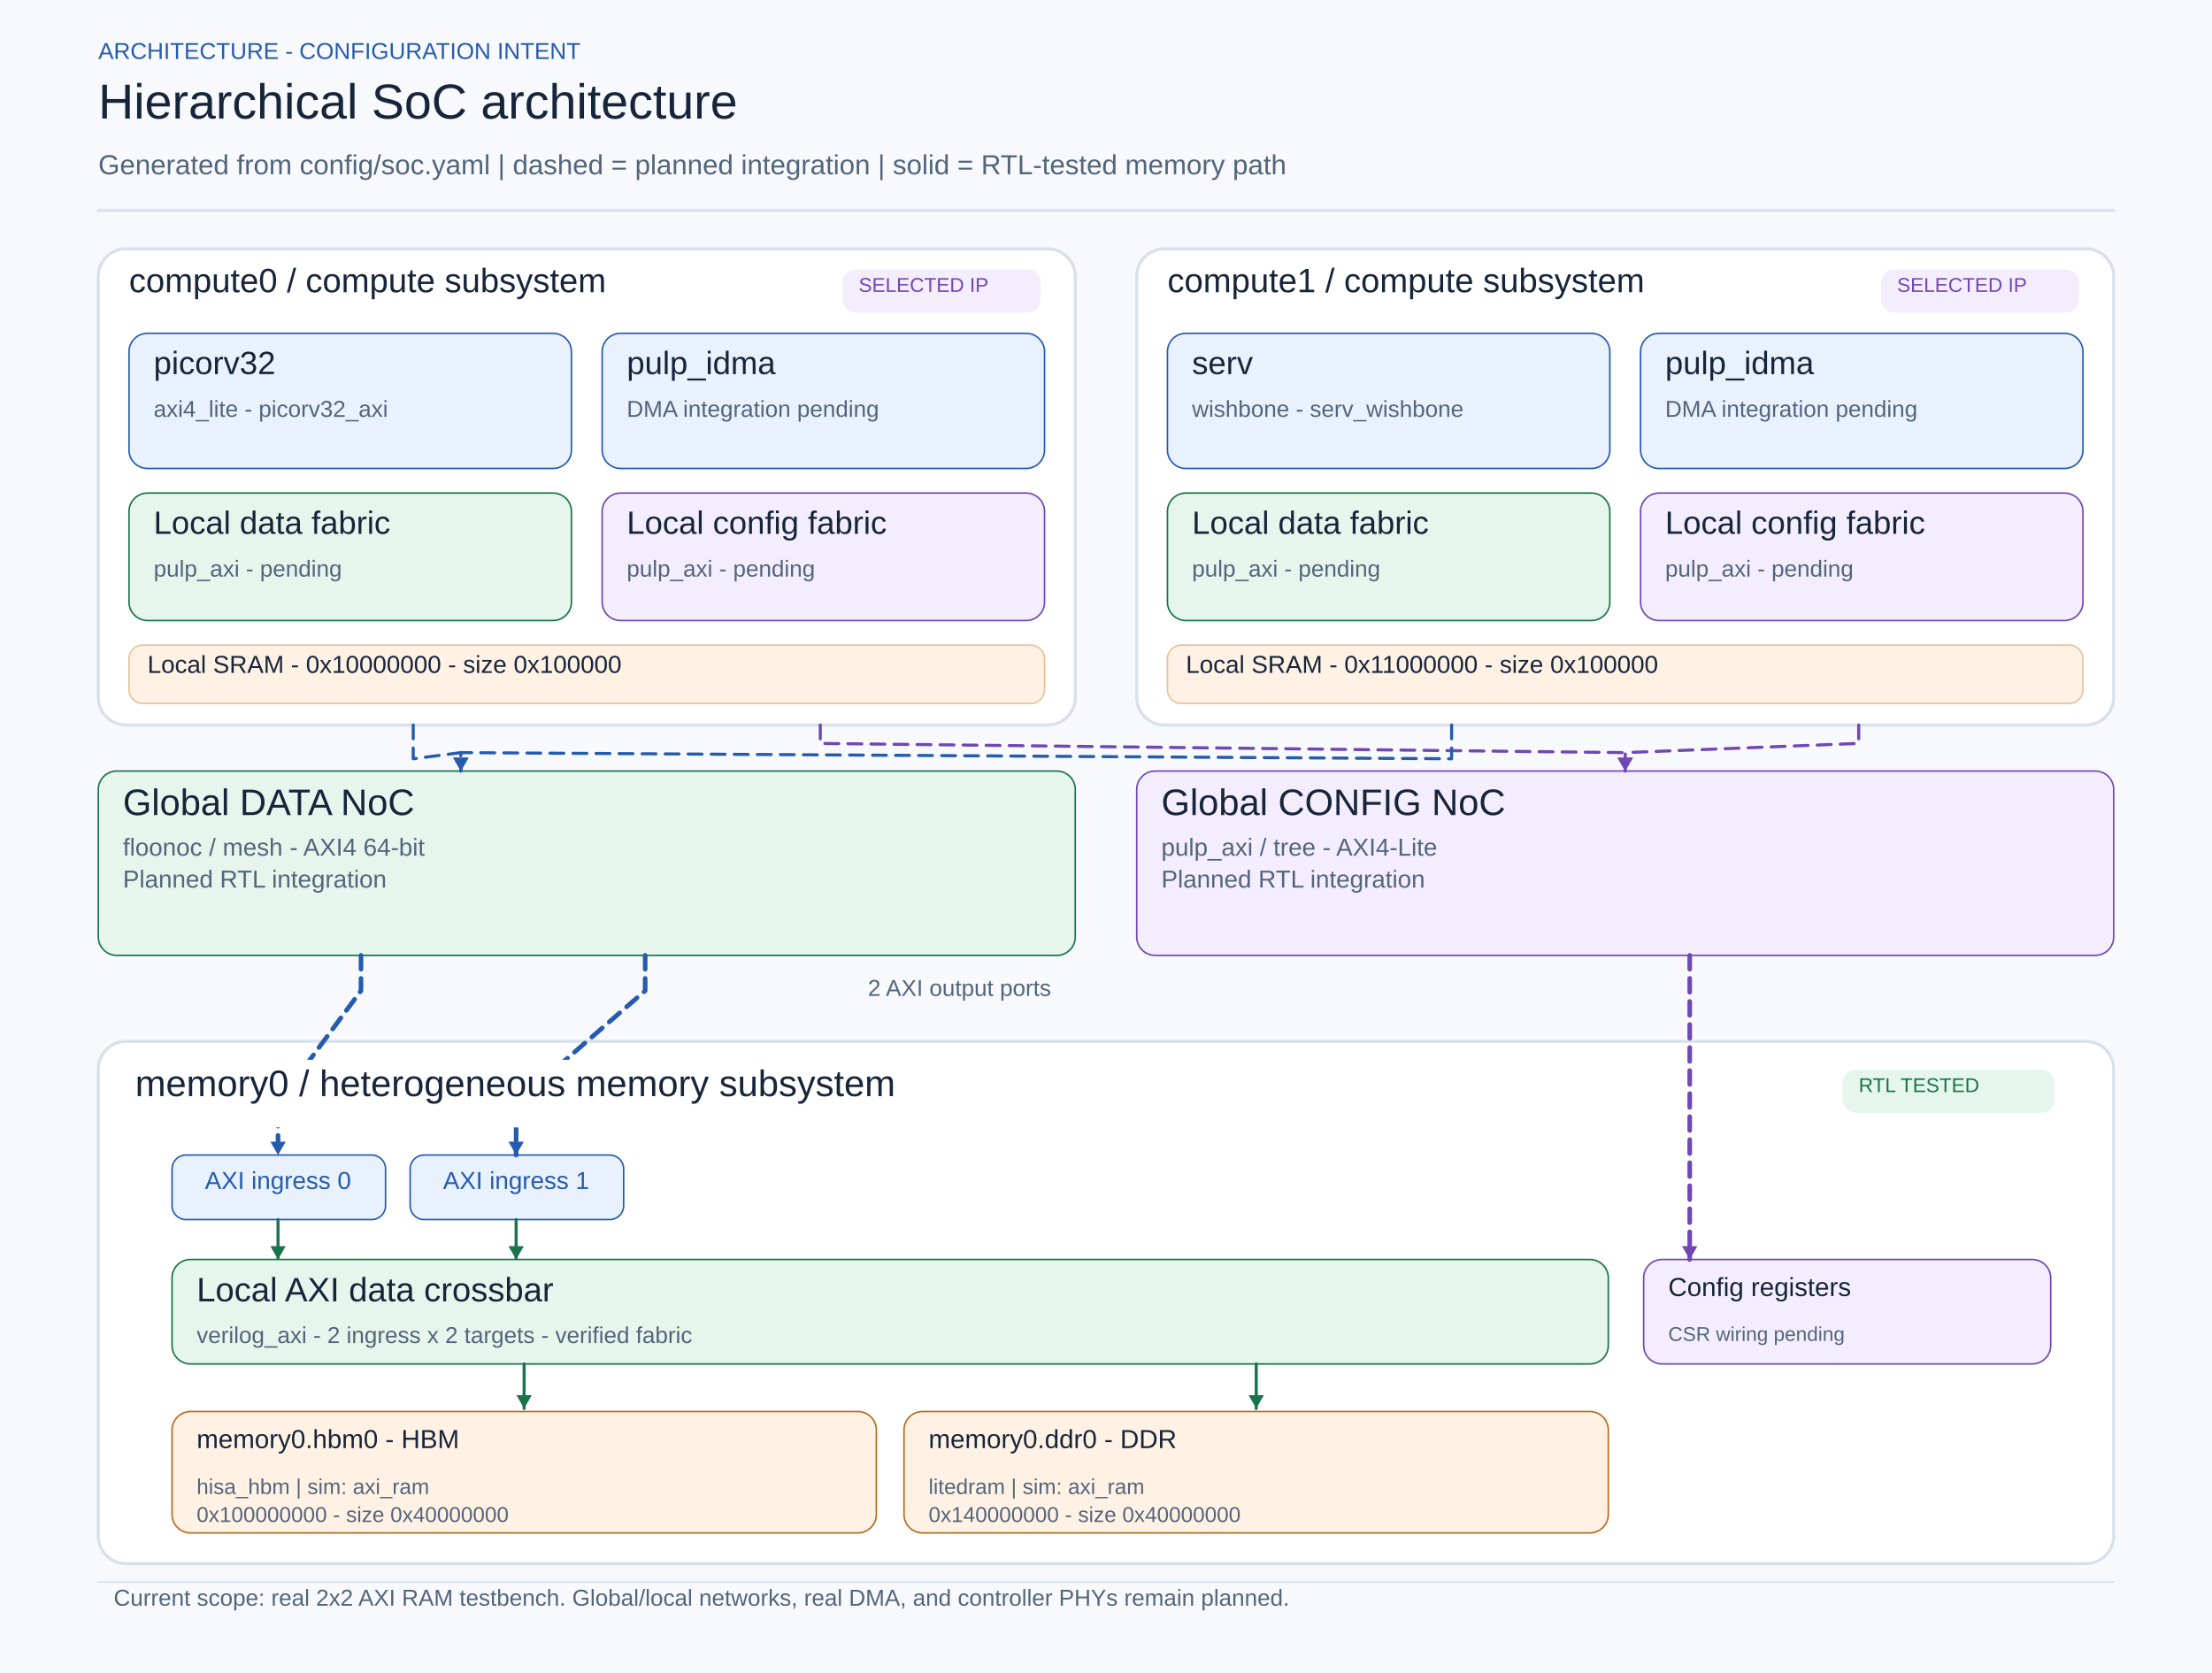
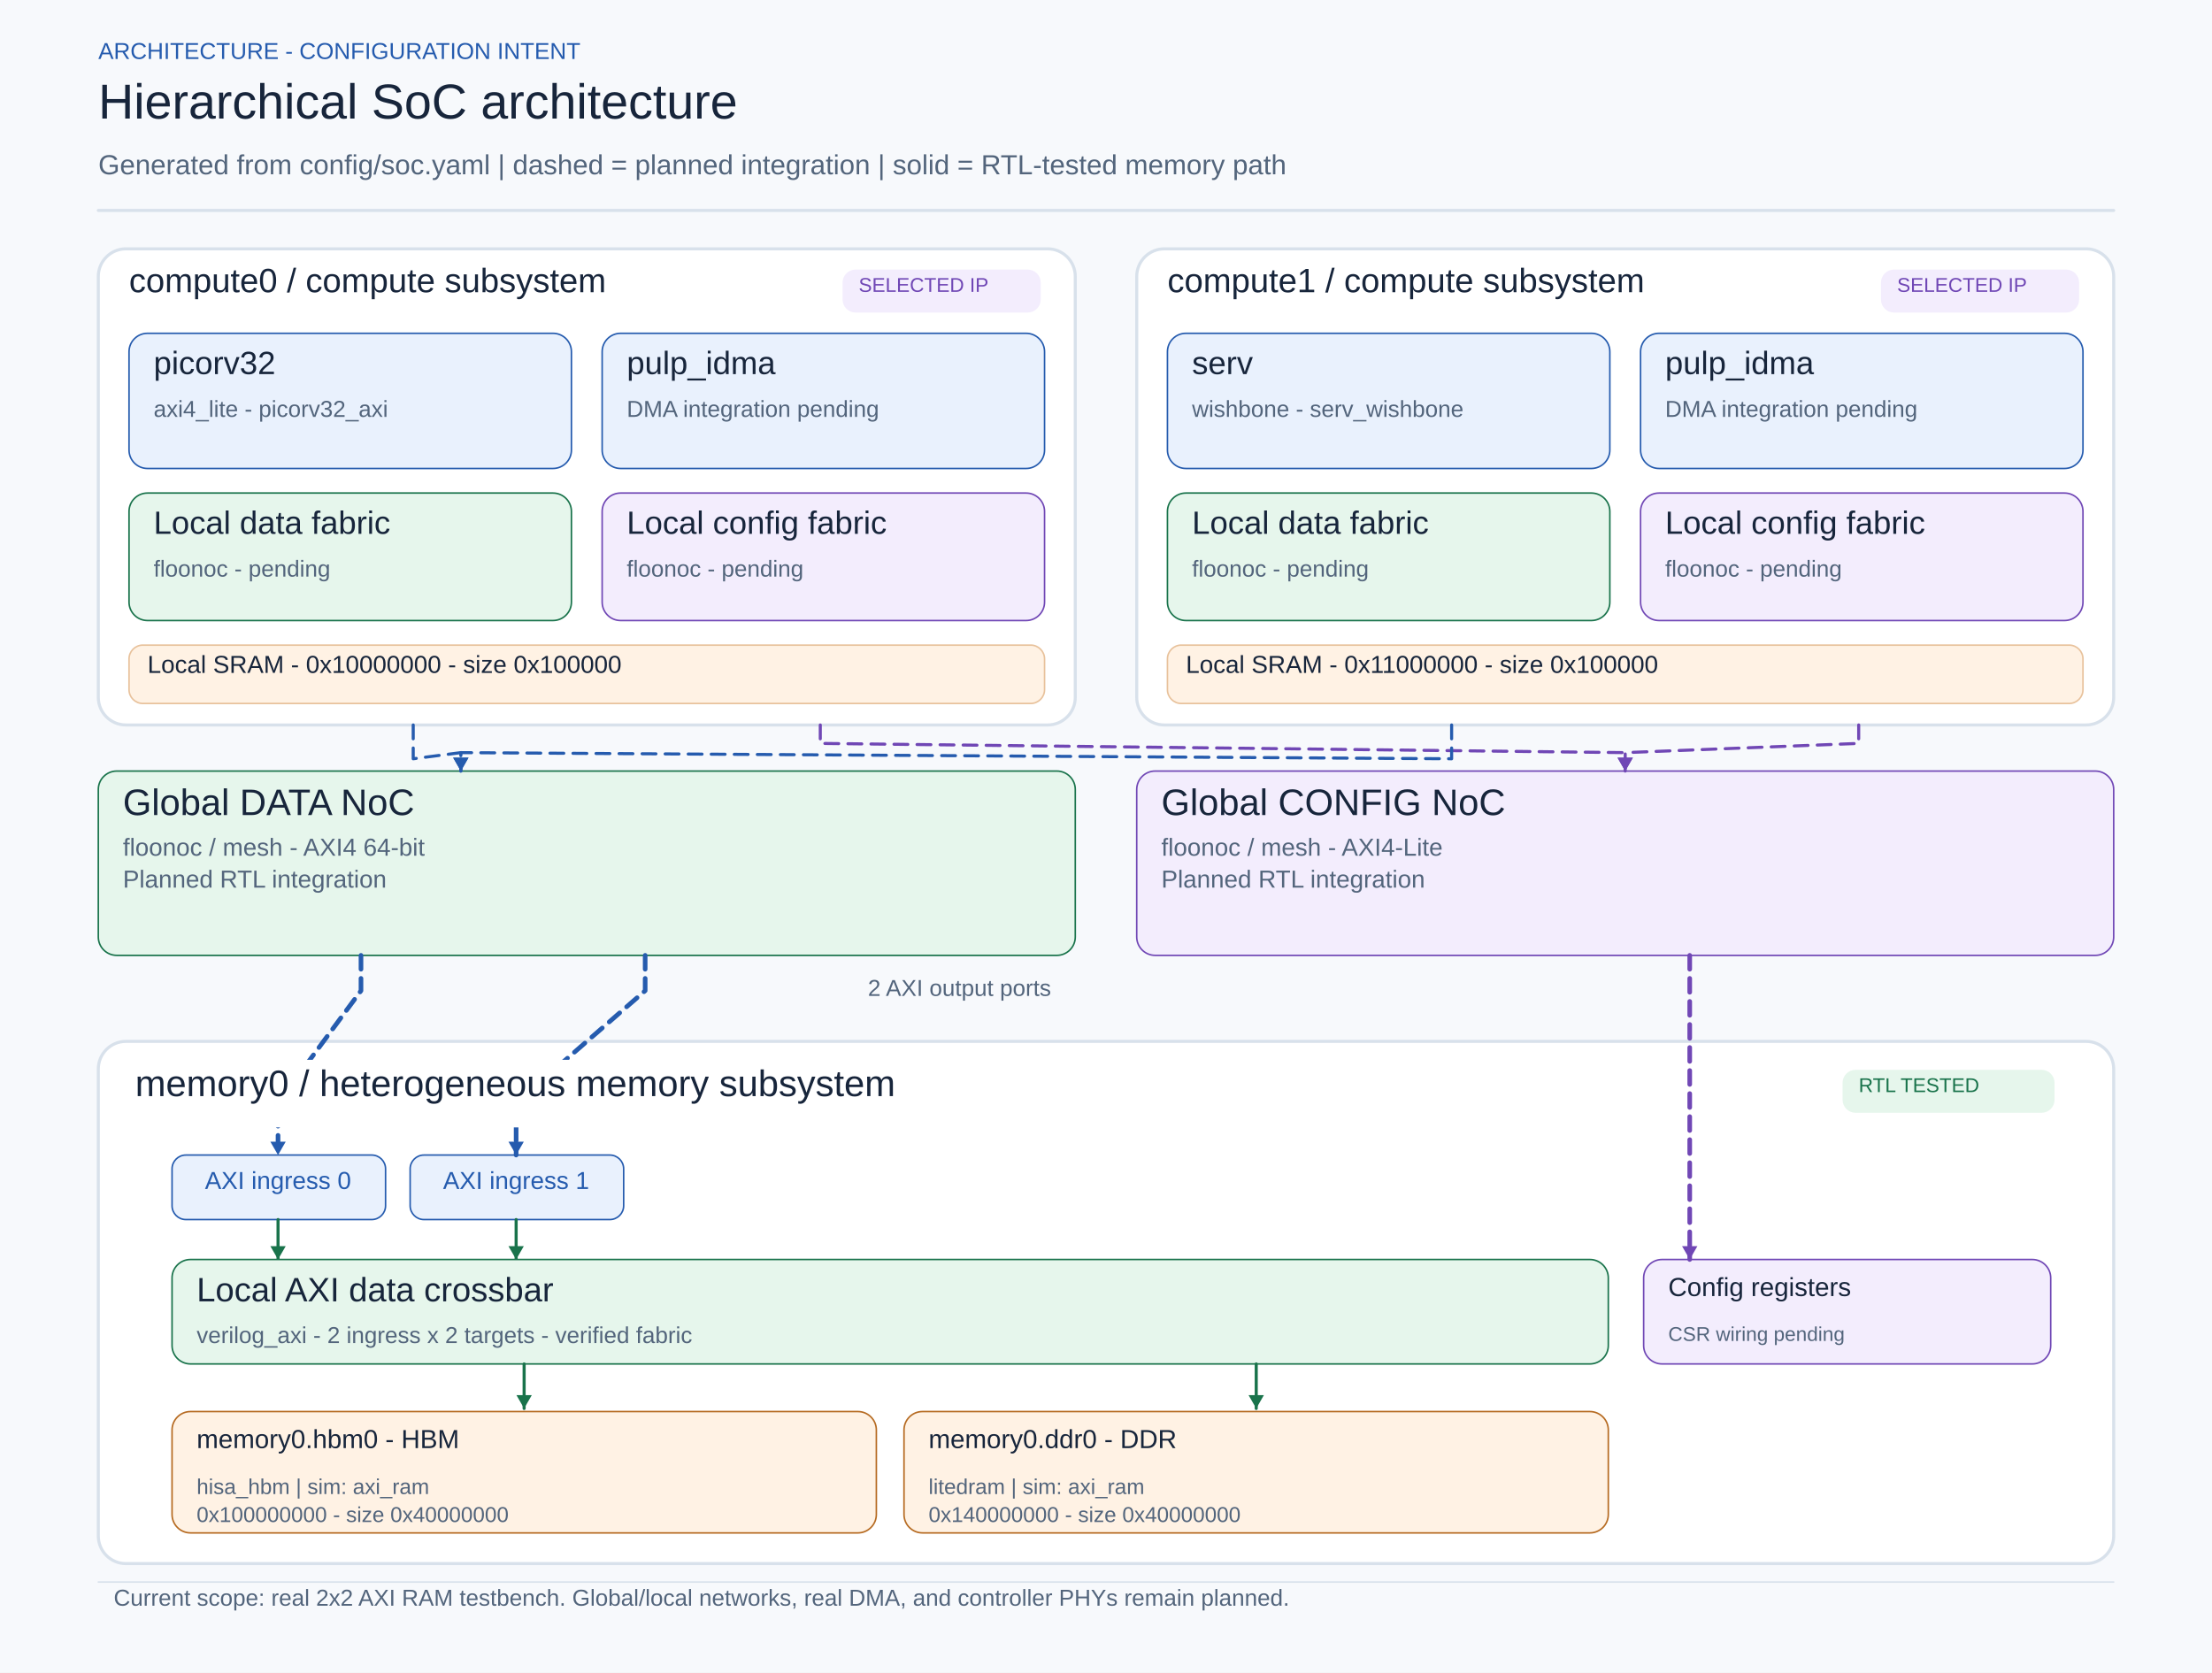
<svg xmlns="http://www.w3.org/2000/svg" width="1440" height="1089" viewBox="0 0 1440 1089" role="img" aria-label="Generated two-dimensional SoC diagram">
  <rect width="1440" height="1089" fill="#F7F9FC" />
  <text x="64.0" y="28.0" font-size="15" font-family="Arial, Helvetica, sans-serif" fill="#255BAE" text-anchor="start" dominant-baseline="hanging">ARCHITECTURE  -  CONFIGURATION INTENT</text>
  <text x="64.0" y="55.0" font-size="32" font-family="Arial, Helvetica, sans-serif" fill="#17253B" text-anchor="start" dominant-baseline="hanging">Hierarchical SoC architecture</text>
  <text x="64.0" y="101.0" font-size="18" font-family="Arial, Helvetica, sans-serif" fill="#53657C" text-anchor="start" dominant-baseline="hanging">Generated from config/soc.yaml  |  dashed = planned integration  |  solid = RTL-tested memory path</text>
  <polyline points="64.0,137.0 1376.0,137.0" fill="none" stroke="#D8E1EB" stroke-width="2" stroke-linecap="round" stroke-linejoin="round" />
  <rect x="64.0" y="162.0" width="636.0" height="310.0" rx="18.0" fill="#FFFFFF" stroke="#D8E1EB" stroke-width="2" />
  <text x="84.0" y="175.0" font-size="22" font-family="Arial, Helvetica, sans-serif" fill="#17253B" text-anchor="start" dominant-baseline="hanging">compute0  /  compute subsystem</text>
  <rect x="549.0" y="176.0" width="128.0" height="27.0" rx="8.0" fill="#F3EDFD" stroke="#F3EDFD" stroke-width="1" />
  <text x="559.0" y="181.0" font-size="13" font-family="Arial, Helvetica, sans-serif" fill="#7047B5" text-anchor="start" dominant-baseline="hanging">SELECTED IP</text>
  <rect x="84.0" y="217.0" width="288.0" height="88.0" rx="12.0" fill="#E9F1FD" stroke="#255BAE" stroke-width="1" />
  <text x="100.0" y="229.0" font-size="21" font-family="Arial, Helvetica, sans-serif" fill="#17253B" text-anchor="start" dominant-baseline="hanging">picorv32</text>
  <text x="100.0" y="261.0" font-size="15" font-family="Arial, Helvetica, sans-serif" fill="#53657C" text-anchor="start" dominant-baseline="hanging">axi4_lite   -   picorv32_axi</text>
  <rect x="392.0" y="217.0" width="288.0" height="88.0" rx="12.0" fill="#E9F1FD" stroke="#255BAE" stroke-width="1" />
  <text x="408.0" y="229.0" font-size="21" font-family="Arial, Helvetica, sans-serif" fill="#17253B" text-anchor="start" dominant-baseline="hanging">pulp_idma</text>
  <text x="408.0" y="261.0" font-size="15" font-family="Arial, Helvetica, sans-serif" fill="#53657C" text-anchor="start" dominant-baseline="hanging">DMA integration pending</text>
  <rect x="84.0" y="321.0" width="288.0" height="83.0" rx="12.0" fill="#E6F6EC" stroke="#19734B" stroke-width="1" />
  <text x="100.0" y="333.0" font-size="21" font-family="Arial, Helvetica, sans-serif" fill="#17253B" text-anchor="start" dominant-baseline="hanging">Local data fabric</text>
-   <text x="100.0" y="365.0" font-size="15" font-family="Arial, Helvetica, sans-serif" fill="#53657C" text-anchor="start" dominant-baseline="hanging">pulp_axi   -   pending</text>
+   <text x="100.0" y="365.0" font-size="15" font-family="Arial, Helvetica, sans-serif" fill="#53657C" text-anchor="start" dominant-baseline="hanging">floonoc   -   pending</text>
  <rect x="392.0" y="321.0" width="288.0" height="83.0" rx="12.0" fill="#F3EDFD" stroke="#7047B5" stroke-width="1" />
  <text x="408.0" y="333.0" font-size="21" font-family="Arial, Helvetica, sans-serif" fill="#17253B" text-anchor="start" dominant-baseline="hanging">Local config fabric</text>
-   <text x="408.0" y="365.0" font-size="15" font-family="Arial, Helvetica, sans-serif" fill="#53657C" text-anchor="start" dominant-baseline="hanging">pulp_axi   -   pending</text>
+   <text x="408.0" y="365.0" font-size="15" font-family="Arial, Helvetica, sans-serif" fill="#53657C" text-anchor="start" dominant-baseline="hanging">floonoc   -   pending</text>
  <rect x="84.0" y="420.0" width="596.0" height="38.0" rx="9.0" fill="#FFF2E4" stroke="#E8C29C" stroke-width="1" />
  <text x="96.0" y="427.0" font-size="16" font-family="Arial, Helvetica, sans-serif" fill="#17253B" text-anchor="start" dominant-baseline="hanging">Local SRAM   -   0x10000000  -  size 0x100000</text>
  <rect x="740.0" y="162.0" width="636.0" height="310.0" rx="18.0" fill="#FFFFFF" stroke="#D8E1EB" stroke-width="2" />
  <text x="760.0" y="175.0" font-size="22" font-family="Arial, Helvetica, sans-serif" fill="#17253B" text-anchor="start" dominant-baseline="hanging">compute1  /  compute subsystem</text>
  <rect x="1225.0" y="176.0" width="128.0" height="27.0" rx="8.0" fill="#F3EDFD" stroke="#F3EDFD" stroke-width="1" />
  <text x="1235.0" y="181.0" font-size="13" font-family="Arial, Helvetica, sans-serif" fill="#7047B5" text-anchor="start" dominant-baseline="hanging">SELECTED IP</text>
  <rect x="760.0" y="217.0" width="288.0" height="88.0" rx="12.0" fill="#E9F1FD" stroke="#255BAE" stroke-width="1" />
  <text x="776.0" y="229.0" font-size="21" font-family="Arial, Helvetica, sans-serif" fill="#17253B" text-anchor="start" dominant-baseline="hanging">serv</text>
  <text x="776.0" y="261.0" font-size="15" font-family="Arial, Helvetica, sans-serif" fill="#53657C" text-anchor="start" dominant-baseline="hanging">wishbone   -   serv_wishbone</text>
  <rect x="1068.0" y="217.0" width="288.0" height="88.0" rx="12.0" fill="#E9F1FD" stroke="#255BAE" stroke-width="1" />
  <text x="1084.0" y="229.0" font-size="21" font-family="Arial, Helvetica, sans-serif" fill="#17253B" text-anchor="start" dominant-baseline="hanging">pulp_idma</text>
  <text x="1084.0" y="261.0" font-size="15" font-family="Arial, Helvetica, sans-serif" fill="#53657C" text-anchor="start" dominant-baseline="hanging">DMA integration pending</text>
  <rect x="760.0" y="321.0" width="288.0" height="83.0" rx="12.0" fill="#E6F6EC" stroke="#19734B" stroke-width="1" />
  <text x="776.0" y="333.0" font-size="21" font-family="Arial, Helvetica, sans-serif" fill="#17253B" text-anchor="start" dominant-baseline="hanging">Local data fabric</text>
-   <text x="776.0" y="365.0" font-size="15" font-family="Arial, Helvetica, sans-serif" fill="#53657C" text-anchor="start" dominant-baseline="hanging">pulp_axi   -   pending</text>
+   <text x="776.0" y="365.0" font-size="15" font-family="Arial, Helvetica, sans-serif" fill="#53657C" text-anchor="start" dominant-baseline="hanging">floonoc   -   pending</text>
  <rect x="1068.0" y="321.0" width="288.0" height="83.0" rx="12.0" fill="#F3EDFD" stroke="#7047B5" stroke-width="1" />
  <text x="1084.0" y="333.0" font-size="21" font-family="Arial, Helvetica, sans-serif" fill="#17253B" text-anchor="start" dominant-baseline="hanging">Local config fabric</text>
-   <text x="1084.0" y="365.0" font-size="15" font-family="Arial, Helvetica, sans-serif" fill="#53657C" text-anchor="start" dominant-baseline="hanging">pulp_axi   -   pending</text>
+   <text x="1084.0" y="365.0" font-size="15" font-family="Arial, Helvetica, sans-serif" fill="#53657C" text-anchor="start" dominant-baseline="hanging">floonoc   -   pending</text>
  <rect x="760.0" y="420.0" width="596.0" height="38.0" rx="9.0" fill="#FFF2E4" stroke="#E8C29C" stroke-width="1" />
  <text x="772.0" y="427.0" font-size="16" font-family="Arial, Helvetica, sans-serif" fill="#17253B" text-anchor="start" dominant-baseline="hanging">Local SRAM   -   0x11000000  -  size 0x100000</text>
  <rect x="64.0" y="502.0" width="636.0" height="120.0" rx="12.0" fill="#E6F6EC" stroke="#19734B" stroke-width="1" />
  <text x="80.0" y="514.0" font-size="24" font-family="Arial, Helvetica, sans-serif" fill="#17253B" text-anchor="start" dominant-baseline="hanging">Global DATA NoC</text>
  <text x="80.0" y="546.0" font-size="16" font-family="Arial, Helvetica, sans-serif" fill="#53657C" text-anchor="start" dominant-baseline="hanging">floonoc  /  mesh   -   AXI4 64-bit</text>
  <text x="80.0" y="566.8" font-size="16" font-family="Arial, Helvetica, sans-serif" fill="#53657C" text-anchor="start" dominant-baseline="hanging">Planned RTL integration</text>
  <rect x="740.0" y="502.0" width="636.0" height="120.0" rx="12.0" fill="#F3EDFD" stroke="#7047B5" stroke-width="1" />
  <text x="756.0" y="514.0" font-size="24" font-family="Arial, Helvetica, sans-serif" fill="#17253B" text-anchor="start" dominant-baseline="hanging">Global CONFIG NoC</text>
-   <text x="756.0" y="546.0" font-size="16" font-family="Arial, Helvetica, sans-serif" fill="#53657C" text-anchor="start" dominant-baseline="hanging">pulp_axi  /  tree   -   AXI4-Lite</text>
+   <text x="756.0" y="546.0" font-size="16" font-family="Arial, Helvetica, sans-serif" fill="#53657C" text-anchor="start" dominant-baseline="hanging">floonoc  /  mesh   -   AXI4-Lite</text>
  <text x="756.0" y="566.8" font-size="16" font-family="Arial, Helvetica, sans-serif" fill="#53657C" text-anchor="start" dominant-baseline="hanging">Planned RTL integration</text>
  <polyline points="269.0,472.0 269.0,494.0 300.0,490.0 300.0,502.0" fill="none" stroke="#255BAE" stroke-width="2" stroke-linecap="round" stroke-linejoin="round" stroke-dasharray="9 6" />
  <polygon points="300.0,502.0 295.0,493.3 305.0,493.3" fill="#255BAE" />
  <polyline points="534.0,472.0 534.0,484.0 1058.0,490.0 1058.0,502.0" fill="none" stroke="#7047B5" stroke-width="2" stroke-linecap="round" stroke-linejoin="round" stroke-dasharray="9 6" />
  <polygon points="1058.0,502.0 1053.0,493.3 1063.0,493.3" fill="#7047B5" />
  <polyline points="945.0,472.0 945.0,494.0 300.0,490.0 300.0,502.0" fill="none" stroke="#255BAE" stroke-width="2" stroke-linecap="round" stroke-linejoin="round" stroke-dasharray="9 6" />
  <polygon points="300.0,502.0 295.0,493.3 305.0,493.3" fill="#255BAE" />
  <polyline points="1210.0,472.0 1210.0,484.0 1058.0,490.0 1058.0,502.0" fill="none" stroke="#7047B5" stroke-width="2" stroke-linecap="round" stroke-linejoin="round" stroke-dasharray="9 6" />
  <polygon points="1058.0,502.0 1053.0,493.3 1063.0,493.3" fill="#7047B5" />
  <rect x="64.0" y="678.0" width="1312.0" height="340.0" rx="18.0" fill="#FFFFFF" stroke="#D8E1EB" stroke-width="2" />
  <text x="88.0" y="697.0" font-size="24" font-family="Arial, Helvetica, sans-serif" fill="#17253B" text-anchor="start" dominant-baseline="hanging">memory0  /  heterogeneous memory subsystem</text>
  <rect x="1200.0" y="697.0" width="137.0" height="27.0" rx="8.0" fill="#E6F6EC" stroke="#E6F6EC" stroke-width="1" />
  <text x="1210.0" y="702.0" font-size="13" font-family="Arial, Helvetica, sans-serif" fill="#19734B" text-anchor="start" dominant-baseline="hanging">RTL TESTED</text>
  <rect x="112.0" y="752.0" width="139.0" height="42.0" rx="9.0" fill="#E9F1FD" stroke="#255BAE" stroke-width="1" />
  <text x="181.0" y="763.0" font-size="16" font-family="Arial, Helvetica, sans-serif" fill="#255BAE" text-anchor="middle" dominant-baseline="hanging">AXI ingress 0</text>
  <polyline points="181.0,794.0 181.0,820.0" fill="none" stroke="#19734B" stroke-width="2" stroke-linecap="round" stroke-linejoin="round" />
  <polygon points="181.0,820.0 176.0,811.3 186.0,811.3" fill="#19734B" />
  <rect x="267.0" y="752.0" width="139.0" height="42.0" rx="9.0" fill="#E9F1FD" stroke="#255BAE" stroke-width="1" />
  <text x="336.0" y="763.0" font-size="16" font-family="Arial, Helvetica, sans-serif" fill="#255BAE" text-anchor="middle" dominant-baseline="hanging">AXI ingress 1</text>
  <polyline points="336.0,794.0 336.0,820.0" fill="none" stroke="#19734B" stroke-width="2" stroke-linecap="round" stroke-linejoin="round" />
  <polygon points="336.0,820.0 331.0,811.3 341.0,811.3" fill="#19734B" />
  <rect x="112.0" y="820.0" width="935.0" height="68.0" rx="12.0" fill="#E6F6EC" stroke="#19734B" stroke-width="1" />
  <text x="128.0" y="832.0" font-size="22" font-family="Arial, Helvetica, sans-serif" fill="#17253B" text-anchor="start" dominant-baseline="hanging">Local AXI data crossbar</text>
  <text x="128.0" y="864.0" font-size="15" font-family="Arial, Helvetica, sans-serif" fill="#53657C" text-anchor="start" dominant-baseline="hanging">verilog_axi  -  2 ingress x 2 targets  -  verified fabric</text>
  <rect x="1070.0" y="820.0" width="265.0" height="68.0" rx="12.0" fill="#F3EDFD" stroke="#7047B5" stroke-width="1" />
  <text x="1086.0" y="832.0" font-size="17" font-family="Arial, Helvetica, sans-serif" fill="#17253B" text-anchor="start" dominant-baseline="hanging">Config registers</text>
  <text x="1086.0" y="864.0" font-size="13" font-family="Arial, Helvetica, sans-serif" fill="#53657C" text-anchor="start" dominant-baseline="hanging">CSR wiring pending</text>
  <polyline points="341.2,888.0 341.2,917.0" fill="none" stroke="#19734B" stroke-width="2" stroke-linecap="round" stroke-linejoin="round" />
  <polygon points="341.2,917.0 336.2,908.3 346.2,908.3" fill="#19734B" />
  <rect x="112.0" y="919.0" width="458.5" height="79.0" rx="12.0" fill="#FFF2E4" stroke="#B66B22" stroke-width="1" />
  <text x="128.0" y="931.0" font-size="17" font-family="Arial, Helvetica, sans-serif" fill="#17253B" text-anchor="start" dominant-baseline="hanging">memory0.hbm0   -   HBM</text>
  <text x="128.0" y="963.0" font-size="14" font-family="Arial, Helvetica, sans-serif" fill="#53657C" text-anchor="start" dominant-baseline="hanging">hisa_hbm  |  sim: axi_ram</text>
  <text x="128.0" y="981.2" font-size="14" font-family="Arial, Helvetica, sans-serif" fill="#53657C" text-anchor="start" dominant-baseline="hanging">0x100000000   -   size 0x40000000</text>
  <polyline points="817.8,888.0 817.8,917.0" fill="none" stroke="#19734B" stroke-width="2" stroke-linecap="round" stroke-linejoin="round" />
  <polygon points="817.8,917.0 812.8,908.3 822.8,908.3" fill="#19734B" />
  <rect x="588.5" y="919.0" width="458.5" height="79.0" rx="12.0" fill="#FFF2E4" stroke="#B66B22" stroke-width="1" />
  <text x="604.5" y="931.0" font-size="17" font-family="Arial, Helvetica, sans-serif" fill="#17253B" text-anchor="start" dominant-baseline="hanging">memory0.ddr0   -   DDR</text>
  <text x="604.5" y="963.0" font-size="14" font-family="Arial, Helvetica, sans-serif" fill="#53657C" text-anchor="start" dominant-baseline="hanging">litedram  |  sim: axi_ram</text>
  <text x="604.5" y="981.2" font-size="14" font-family="Arial, Helvetica, sans-serif" fill="#53657C" text-anchor="start" dominant-baseline="hanging">0x140000000   -   size 0x40000000</text>
  <polyline points="235.0,622.0 235.0,645.0 181.0,718.0 181.0,752.0" fill="none" stroke="#255BAE" stroke-width="3" stroke-linecap="round" stroke-linejoin="round" stroke-dasharray="9 6" />
  <polygon points="181.0,752.0 176.0,743.3 186.0,743.3" fill="#255BAE" />
  <polyline points="420.0,622.0 420.0,645.0 336.0,718.0 336.0,752.0" fill="none" stroke="#255BAE" stroke-width="3" stroke-linecap="round" stroke-linejoin="round" stroke-dasharray="9 6" />
  <polygon points="336.0,752.0 331.0,743.3 341.0,743.3" fill="#255BAE" />
  <text x="565.0" y="638.0" font-size="15" font-family="Arial, Helvetica, sans-serif" fill="#53657C" text-anchor="start" dominant-baseline="hanging">2 AXI output ports</text>
  <polyline points="1100.0,622.0 1100.0,820.0" fill="none" stroke="#7047B5" stroke-width="3" stroke-linecap="round" stroke-linejoin="round" stroke-dasharray="9 6" />
  <polygon points="1100.0,820.0 1095.0,811.3 1105.0,811.3" fill="#7047B5" />
  <rect x="80.0" y="690.0" width="610.0" height="44.0" rx="0.0" fill="#FFFFFF" stroke="#FFFFFF" stroke-width="0" />
  <text x="88.0" y="697.0" font-size="24" font-family="Arial, Helvetica, sans-serif" fill="#17253B" text-anchor="start" dominant-baseline="hanging">memory0  /  heterogeneous memory subsystem</text>
  <polyline points="64.0,1030.0 1376.0,1030.0" fill="none" stroke="#D8E1EB" stroke-width="1" stroke-linecap="round" stroke-linejoin="round" />
  <text x="74.0" y="1035.0" font-size="15" font-family="Arial, Helvetica, sans-serif" fill="#53657C" text-anchor="start" dominant-baseline="hanging">Current scope: real 2x2 AXI RAM testbench. Global/local networks, real DMA, and controller PHYs remain planned.</text>
</svg>
